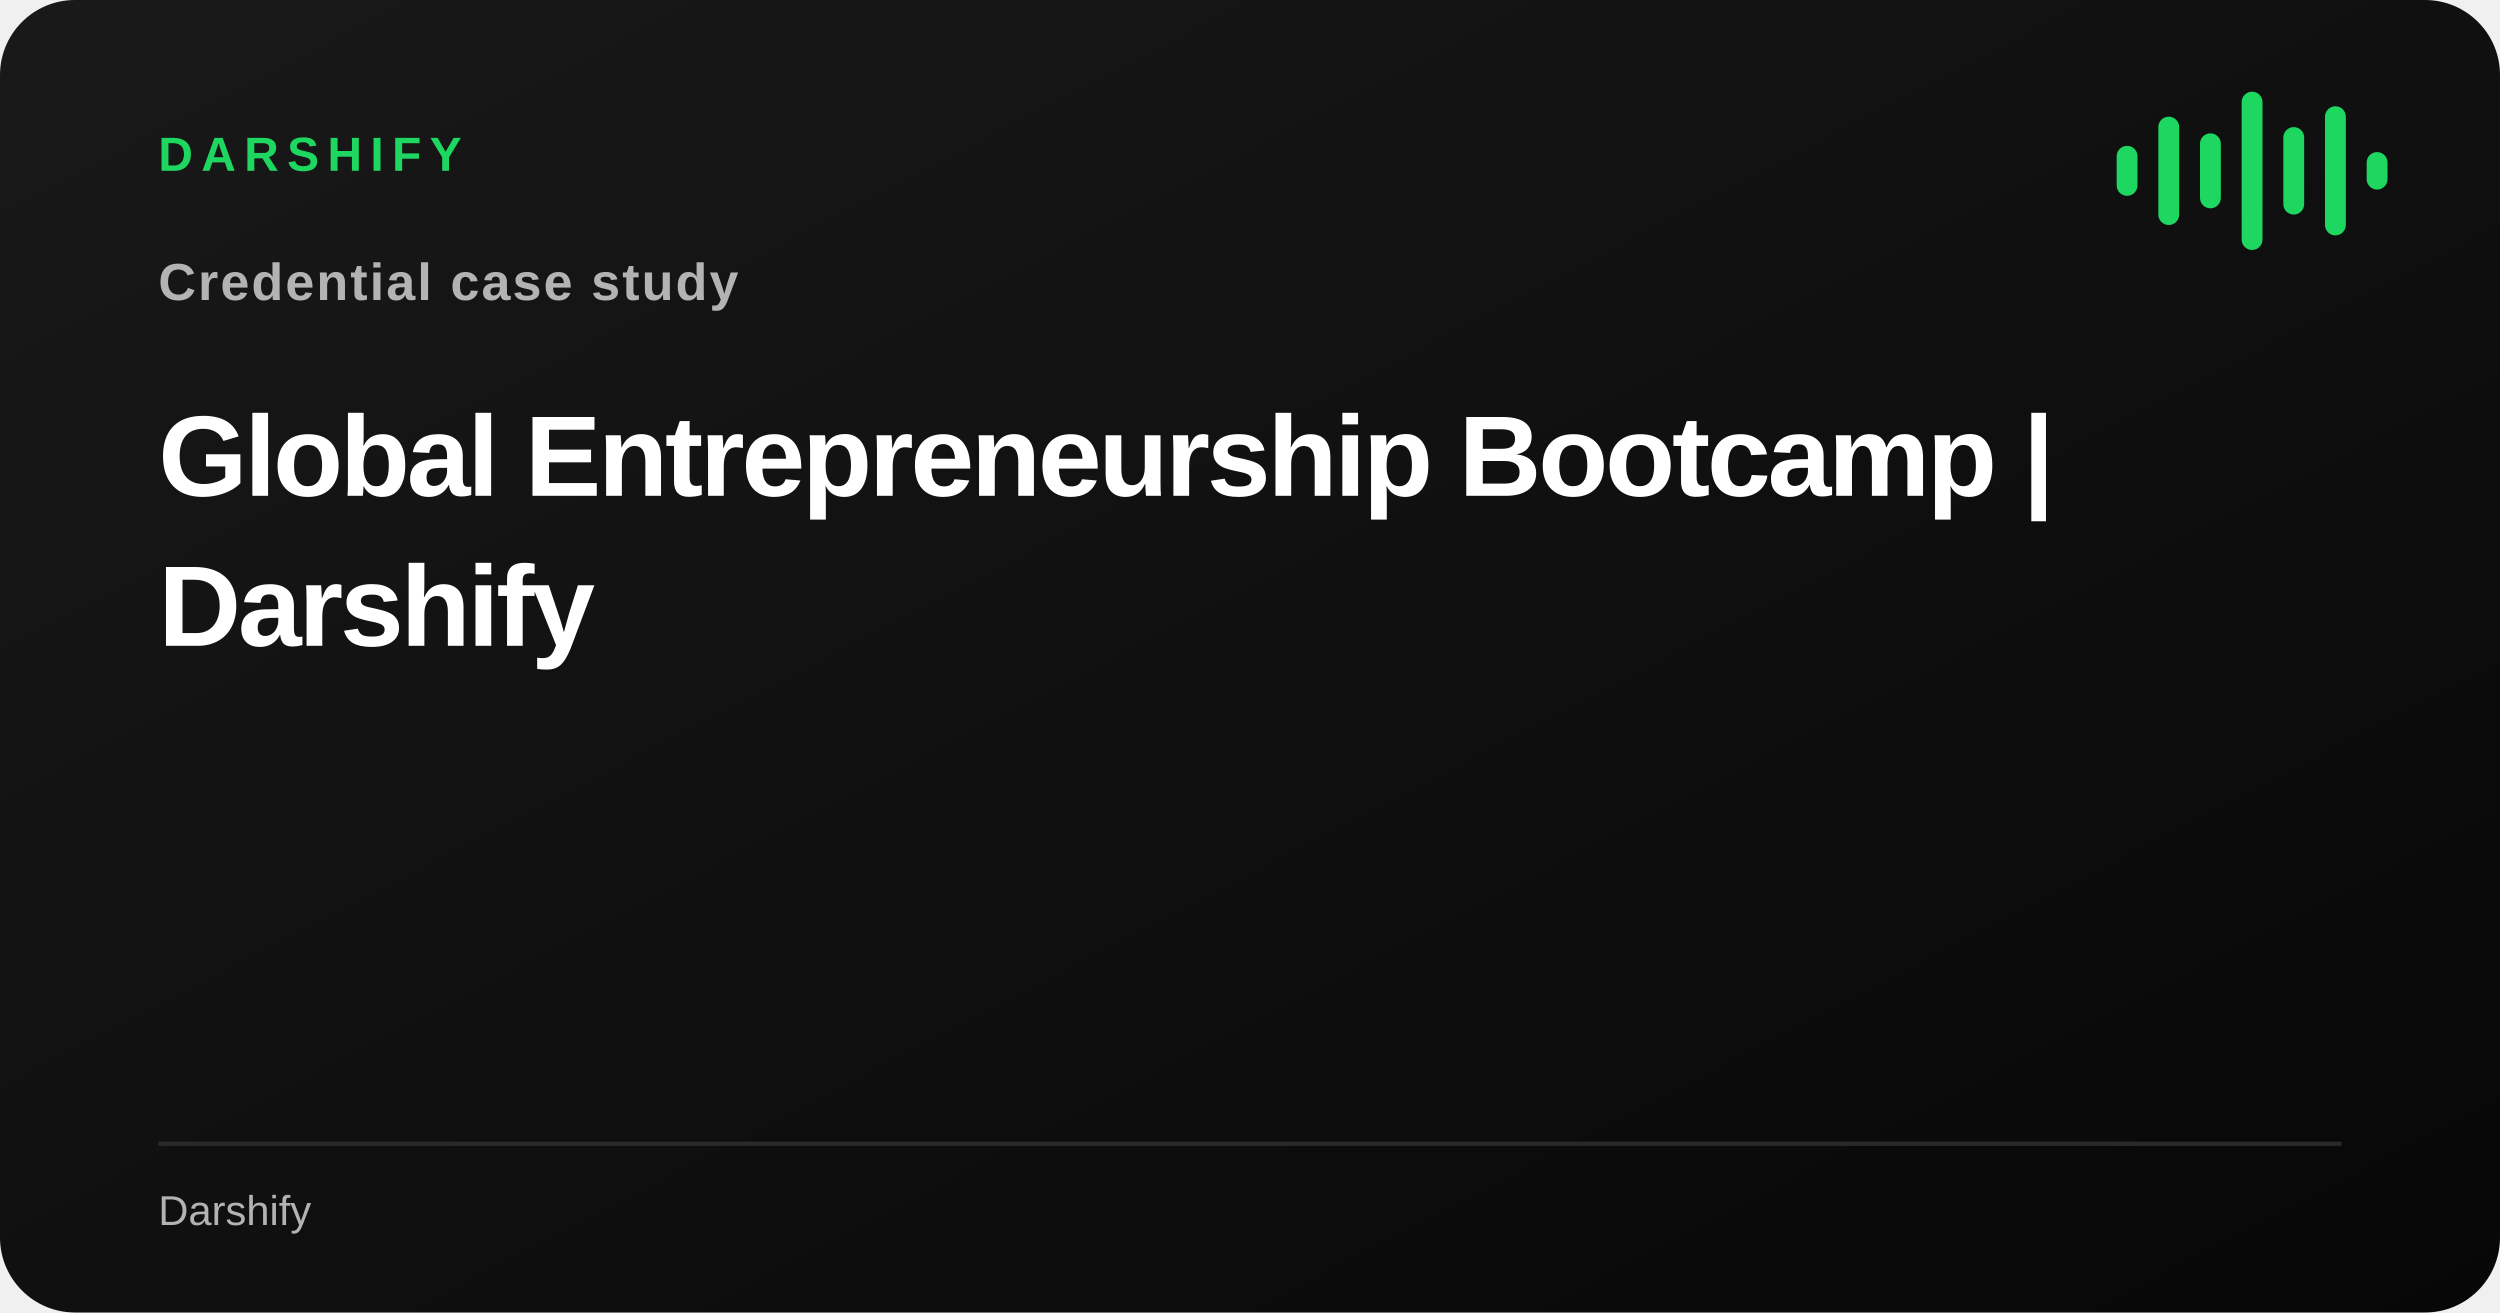
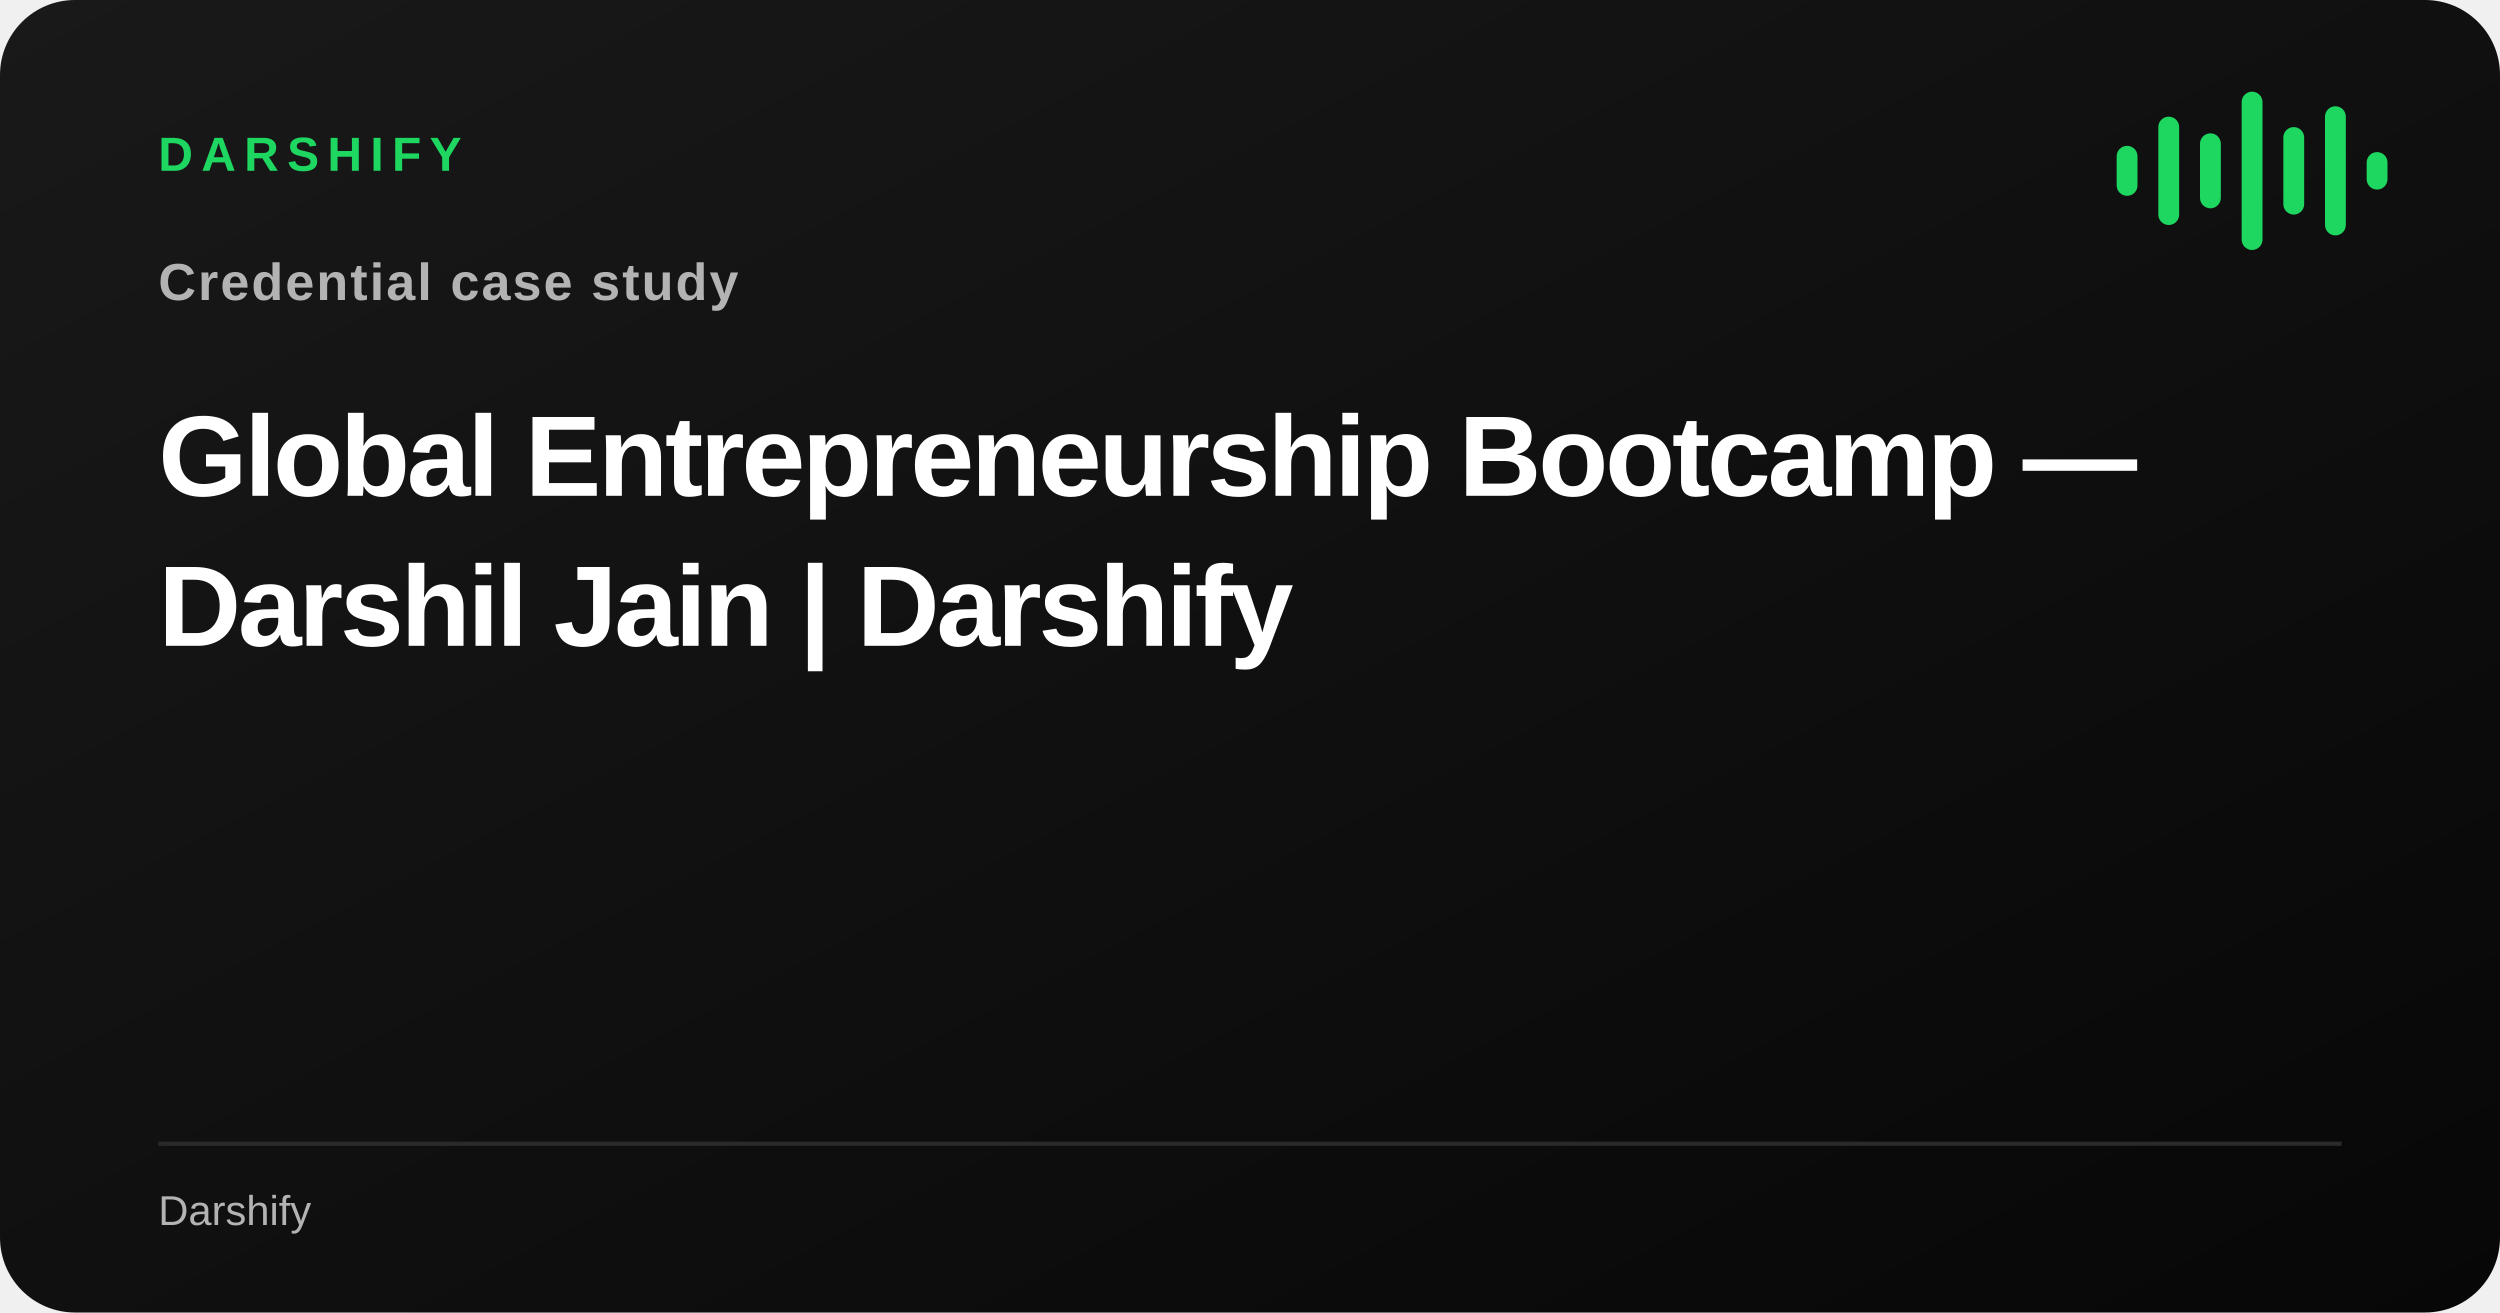
- <svg xmlns="http://www.w3.org/2000/svg" viewBox="0 0 1200 630" width="1200" height="630" role="img" aria-label="Global Entrepreneurship Bootcamp | Darshify" data-route-id="case-study:c1">
+ <svg xmlns="http://www.w3.org/2000/svg" viewBox="0 0 1200 630" width="1200" height="630" role="img" aria-label="Global Entrepreneurship Bootcamp — Darshil Jain | Darshify" data-route-id="case-study:c1">
  <defs>
    <linearGradient id="surface" x1="0" y1="0" x2="1" y2="1">
      <stop offset="0" stop-color="#191919" />
      <stop offset="1" stop-color="#070707" />
    </linearGradient>
    <radialGradient id="glow" cx="0" cy="0" r="1" gradientTransform="translate(1030 86) rotate(135) scale(420)">
      <stop stop-color="#1ed760" stop-opacity=".38" />
      <stop offset="1" stop-color="#1ed760" stop-opacity="0" />
    </radialGradient>
  </defs>
  <rect width="1200" height="630" rx="36" fill="url(#surface)" />
  <rect width="1200" height="630" rx="36" fill="url(#glow)" />
  <g data-motif="proof-wave" aria-label="Evidence signal">
    <rect x="1016" y="70" width="10" height="24" rx="5" fill="#1ed760" />
    <rect x="1036" y="56" width="10" height="52" rx="5" fill="#1ed760" />
    <rect x="1056" y="64" width="10" height="36" rx="5" fill="#1ed760" />
    <rect x="1076" y="44" width="10" height="76" rx="5" fill="#1ed760" />
    <rect x="1096" y="61" width="10" height="42" rx="5" fill="#1ed760" />
    <rect x="1116" y="51" width="10" height="62" rx="5" fill="#1ed760" />
    <rect x="1136" y="73" width="10" height="18" rx="5" fill="#1ed760" />
  </g>
  <text x="76" y="82" fill="#1ed760" font-family="Arial, Helvetica, sans-serif" font-size="23" font-weight="700" letter-spacing="4">DARSHIFY</text>
  <text x="76" y="144" fill="#b3b3b3" font-family="Arial, Helvetica, sans-serif" font-size="25" font-weight="600" letter-spacing="1">Credential case study</text>
  <text fill="#ffffff" font-family="Arial, Helvetica, sans-serif" font-size="55" font-weight="800" letter-spacing="-1.5">
-     <tspan x="76" y="238">Global Entrepreneurship Bootcamp |</tspan>
-     <tspan x="76" y="310">Darshify</tspan>
+     <tspan x="76" y="238">Global Entrepreneurship Bootcamp —</tspan>
+     <tspan x="76" y="310">Darshil Jain | Darshify</tspan>
  </text>
  <rect x="76" y="548" width="1048" height="2" fill="#2a2a2a" />
  <text x="76" y="588" fill="#b3b3b3" font-family="Arial, Helvetica, sans-serif" font-size="20">Darshify</text>
</svg>
